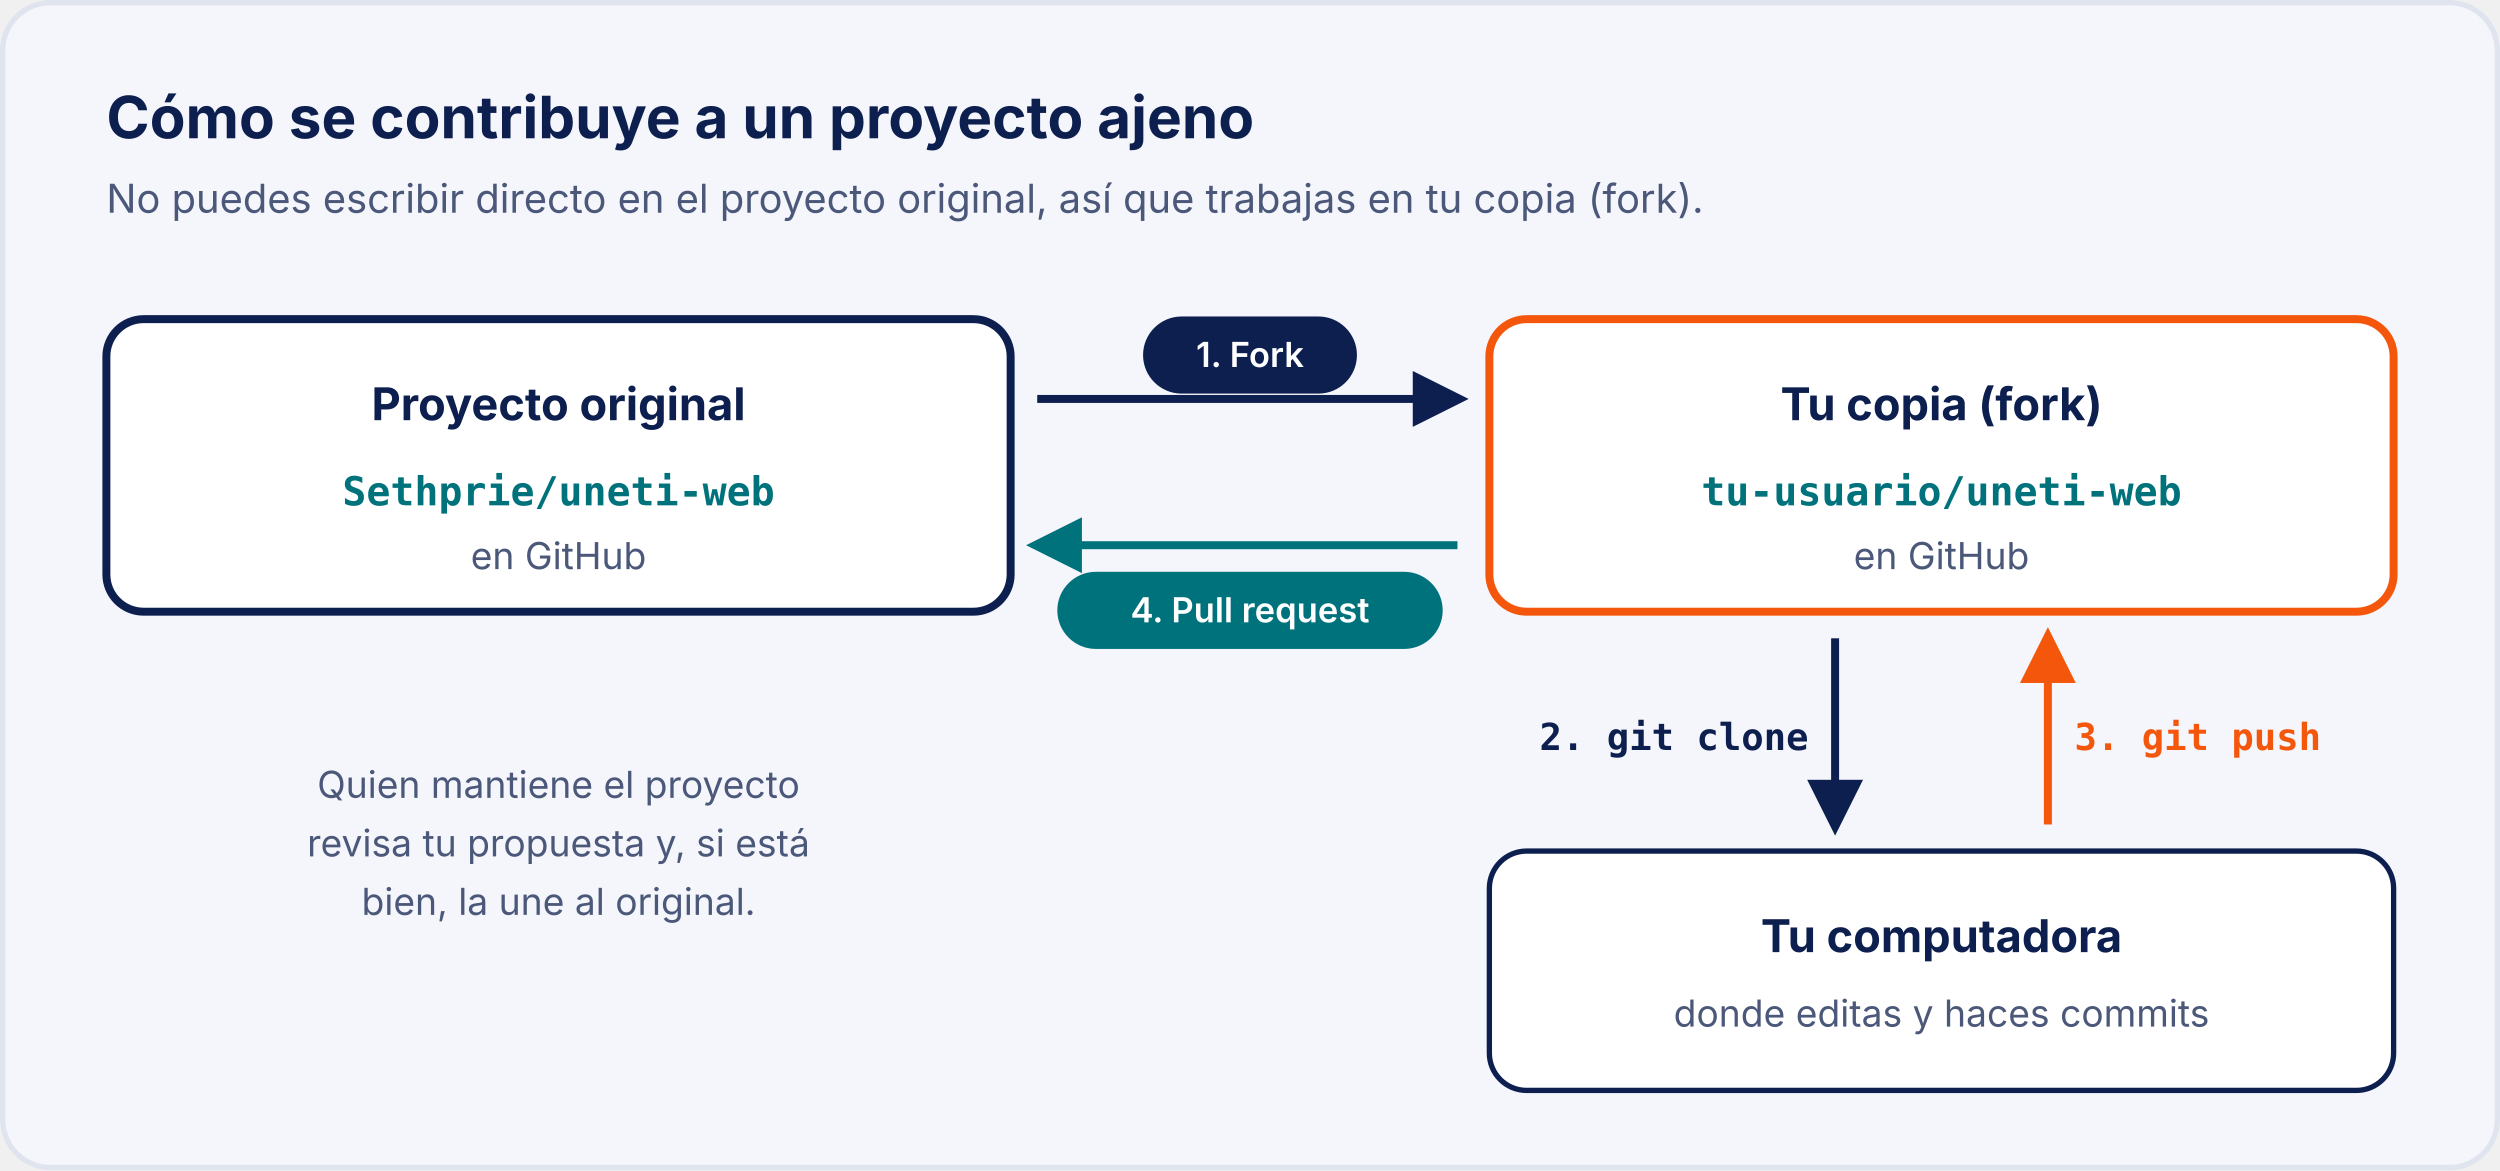
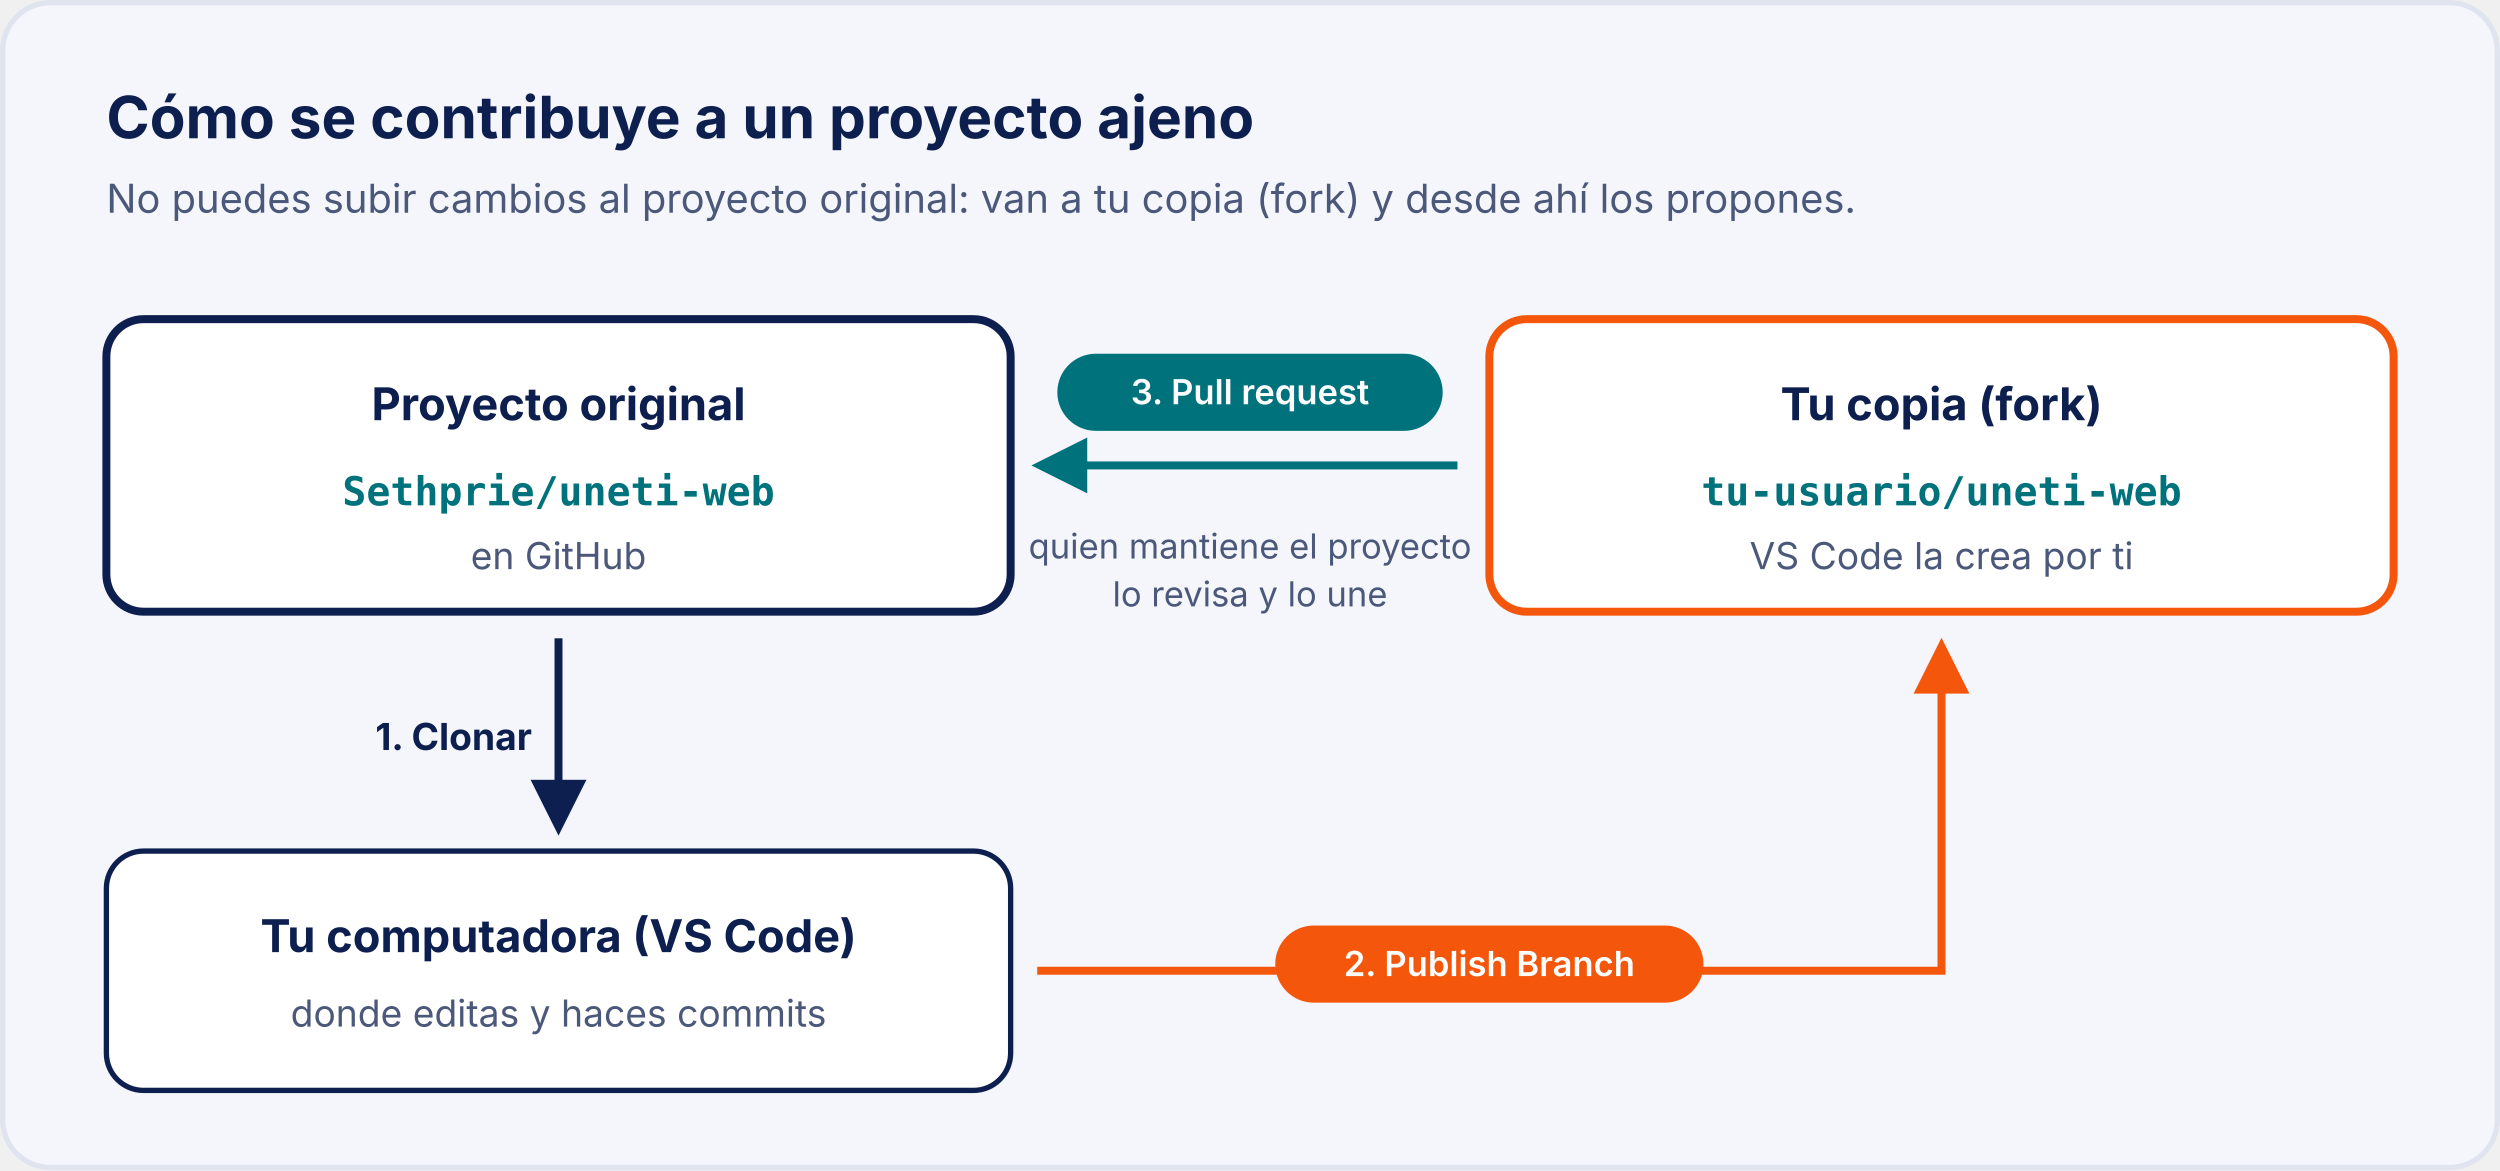
<svg xmlns="http://www.w3.org/2000/svg" width="940" height="440" viewBox="0 0 940 440" font-family="'Segoe UI', Inter, system-ui, Arial, sans-serif">
  <defs>
    <marker id="arrow" viewBox="0 0 10 10" refX="8" refY="5" markerWidth="7" markerHeight="7" orient="auto-start-reverse">
      <path d="M0,0 L10,5 L0,10 z" fill="#0d1f4f" />
    </marker>
    <marker id="arrow-o" viewBox="0 0 10 10" refX="8" refY="5" markerWidth="7" markerHeight="7" orient="auto-start-reverse">
      <path d="M0,0 L10,5 L0,10 z" fill="#f4570c" />
    </marker>
    <marker id="arrow-t" viewBox="0 0 10 10" refX="8" refY="5" markerWidth="7" markerHeight="7" orient="auto-start-reverse">
      <path d="M0,0 L10,5 L0,10 z" fill="#00727c" />
    </marker>
  </defs>
  <rect x="1" y="1" width="938" height="438" rx="18" fill="#f4f6fb" stroke="#dfe4ef" stroke-width="2" />
  <text x="40" y="52" font-size="22" font-weight="700" fill="#0d1f4f" text-anchor="start">Cómo se contribuye a un proyecto ajeno</text>
-   <text x="40" y="80" font-size="15" font-weight="400" fill="#4b587a" text-anchor="start">No puedes escribir directo en el proyecto original, así que trabajas en tu copia (fork).</text>
+   <text x="40" y="80" font-size="15" font-weight="400" fill="#4b587a" text-anchor="start">No puedes subir cambios al proyecto original: van a tu copia (fork) y desde ahí los propones.</text>
  <rect x="40" y="120" width="340" height="110" rx="14" fill="#ffffff" stroke="#0d1f4f" stroke-width="3" />
  <text x="210" y="158" font-size="17" font-weight="700" fill="#0d1f4f" text-anchor="middle">Proyecto original</text>
  <text x="210" y="190" font-size="15" font-weight="600" fill="#00727c" text-anchor="middle" font-family="'Cascadia Mono', Consolas, 'DejaVu Sans Mono', Menlo, monospace">Sethprie/uneti-web</text>
  <text x="210" y="214" font-size="14" font-weight="400" fill="#4b587a" text-anchor="middle">en GitHub</text>
  <rect x="560" y="120" width="340" height="110" rx="14" fill="#ffffff" stroke="#f4570c" stroke-width="3" />
  <text x="730" y="158" font-size="17" font-weight="700" fill="#0d1f4f" text-anchor="middle">Tu copia (fork)</text>
  <text x="730" y="190" font-size="15" font-weight="600" fill="#00727c" text-anchor="middle" font-family="'Cascadia Mono', Consolas, 'DejaVu Sans Mono', Menlo, monospace">tu-usuario/uneti-web</text>
-   <text x="730" y="214" font-size="14" font-weight="400" fill="#4b587a" text-anchor="middle">en GitHub</text>
-   <rect x="560" y="320" width="340" height="90" rx="14" fill="#ffffff" stroke="#0d1f4f" stroke-width="2" />
-   <text x="730" y="358" font-size="17" font-weight="700" fill="#0d1f4f" text-anchor="middle">Tu computadora</text>
-   <text x="730" y="386" font-size="14" font-weight="400" fill="#4b587a" text-anchor="middle">donde editas y haces commits</text>
-   <line x1="390" y1="150" x2="548" y2="150" stroke="#0d1f4f" stroke-width="3" marker-end="url(#arrow)" />
-   <rect x="429.79" y="119" width="80.42" height="29" rx="14.5" fill="#0d1f4f" />
-   <text x="470" y="138" font-size="13" font-weight="600" fill="#ffffff" text-anchor="middle" font-family="'Segoe UI', Inter, system-ui, Arial, sans-serif">1. Fork</text>
-   <line x1="690" y1="240" x2="690" y2="310" stroke="#0d1f4f" stroke-width="3" marker-end="url(#arrow)" />
-   <text x="680" y="282" font-size="14" font-weight="600" fill="#0d1f4f" text-anchor="end" font-family="'Cascadia Mono', Consolas, 'DejaVu Sans Mono', Menlo, monospace">2. git clone</text>
-   <line x1="770" y1="310" x2="770" y2="240" stroke="#f4570c" stroke-width="3" marker-end="url(#arrow-o)" />
-   <text x="780" y="282" font-size="14" font-weight="600" fill="#f4570c" text-anchor="start" font-family="'Cascadia Mono', Consolas, 'DejaVu Sans Mono', Menlo, monospace">3. git push</text>
-   <line x1="548" y1="205" x2="390" y2="205" stroke="#00727c" stroke-width="3" marker-end="url(#arrow-t)" />
-   <rect x="397.55" y="215" width="144.9" height="29" rx="14.5" fill="#00727c" />
-   <text x="470" y="234" font-size="13" font-weight="600" fill="#ffffff" text-anchor="middle" font-family="'Segoe UI', Inter, system-ui, Arial, sans-serif">4. Pull request</text>
-   <text x="210" y="300" font-size="14" font-weight="400" fill="#4b587a" text-anchor="middle">Quien mantiene el proyecto</text>
-   <text x="210" y="322" font-size="14" font-weight="400" fill="#4b587a" text-anchor="middle">revisa tu propuesta y, si está</text>
-   <text x="210" y="344" font-size="14" font-weight="400" fill="#4b587a" text-anchor="middle">bien, la une al original.</text>
+   <text x="730" y="214" font-size="14" font-weight="400" fill="#4b587a" text-anchor="middle">VS Code la crea por ti</text>
+   <rect x="40" y="320" width="340" height="90" rx="14" fill="#ffffff" stroke="#0d1f4f" stroke-width="2" />
+   <text x="210" y="358" font-size="17" font-weight="700" fill="#0d1f4f" text-anchor="middle">Tu computadora (VS Code)</text>
+   <text x="210" y="386" font-size="14" font-weight="400" fill="#4b587a" text-anchor="middle">donde editas y haces commits</text>
+   <line x1="210" y1="240" x2="210" y2="310" stroke="#0d1f4f" stroke-width="3" marker-end="url(#arrow)" />
+   <text x="200" y="282" font-size="14" font-weight="700" fill="#0d1f4f" text-anchor="end">1. Clonar</text>
+   <path d="M390,365 H730 V244" fill="none" stroke="#f4570c" stroke-width="3" marker-end="url(#arrow-o)" />
+   <rect x="479.49" y="348" width="161.02" height="29" rx="14.5" fill="#f4570c" />
+   <text x="560" y="367" font-size="13" font-weight="600" fill="#ffffff" text-anchor="middle" font-family="'Segoe UI', Inter, system-ui, Arial, sans-serif">2. Publish Branch</text>
+   <line x1="548" y1="175" x2="392" y2="175" stroke="#00727c" stroke-width="3" marker-end="url(#arrow-t)" />
+   <rect x="397.55" y="133" width="144.9" height="29" rx="14.5" fill="#00727c" />
+   <text x="470" y="152" font-size="13" font-weight="600" fill="#ffffff" text-anchor="middle" font-family="'Segoe UI', Inter, system-ui, Arial, sans-serif">3. Pull request</text>
+   <text x="470" y="210" font-size="13" font-weight="400" fill="#4b587a" text-anchor="middle">quien mantiene el proyecto</text>
+   <text x="470" y="228" font-size="13" font-weight="400" fill="#4b587a" text-anchor="middle">lo revisa y lo une</text>
</svg>
